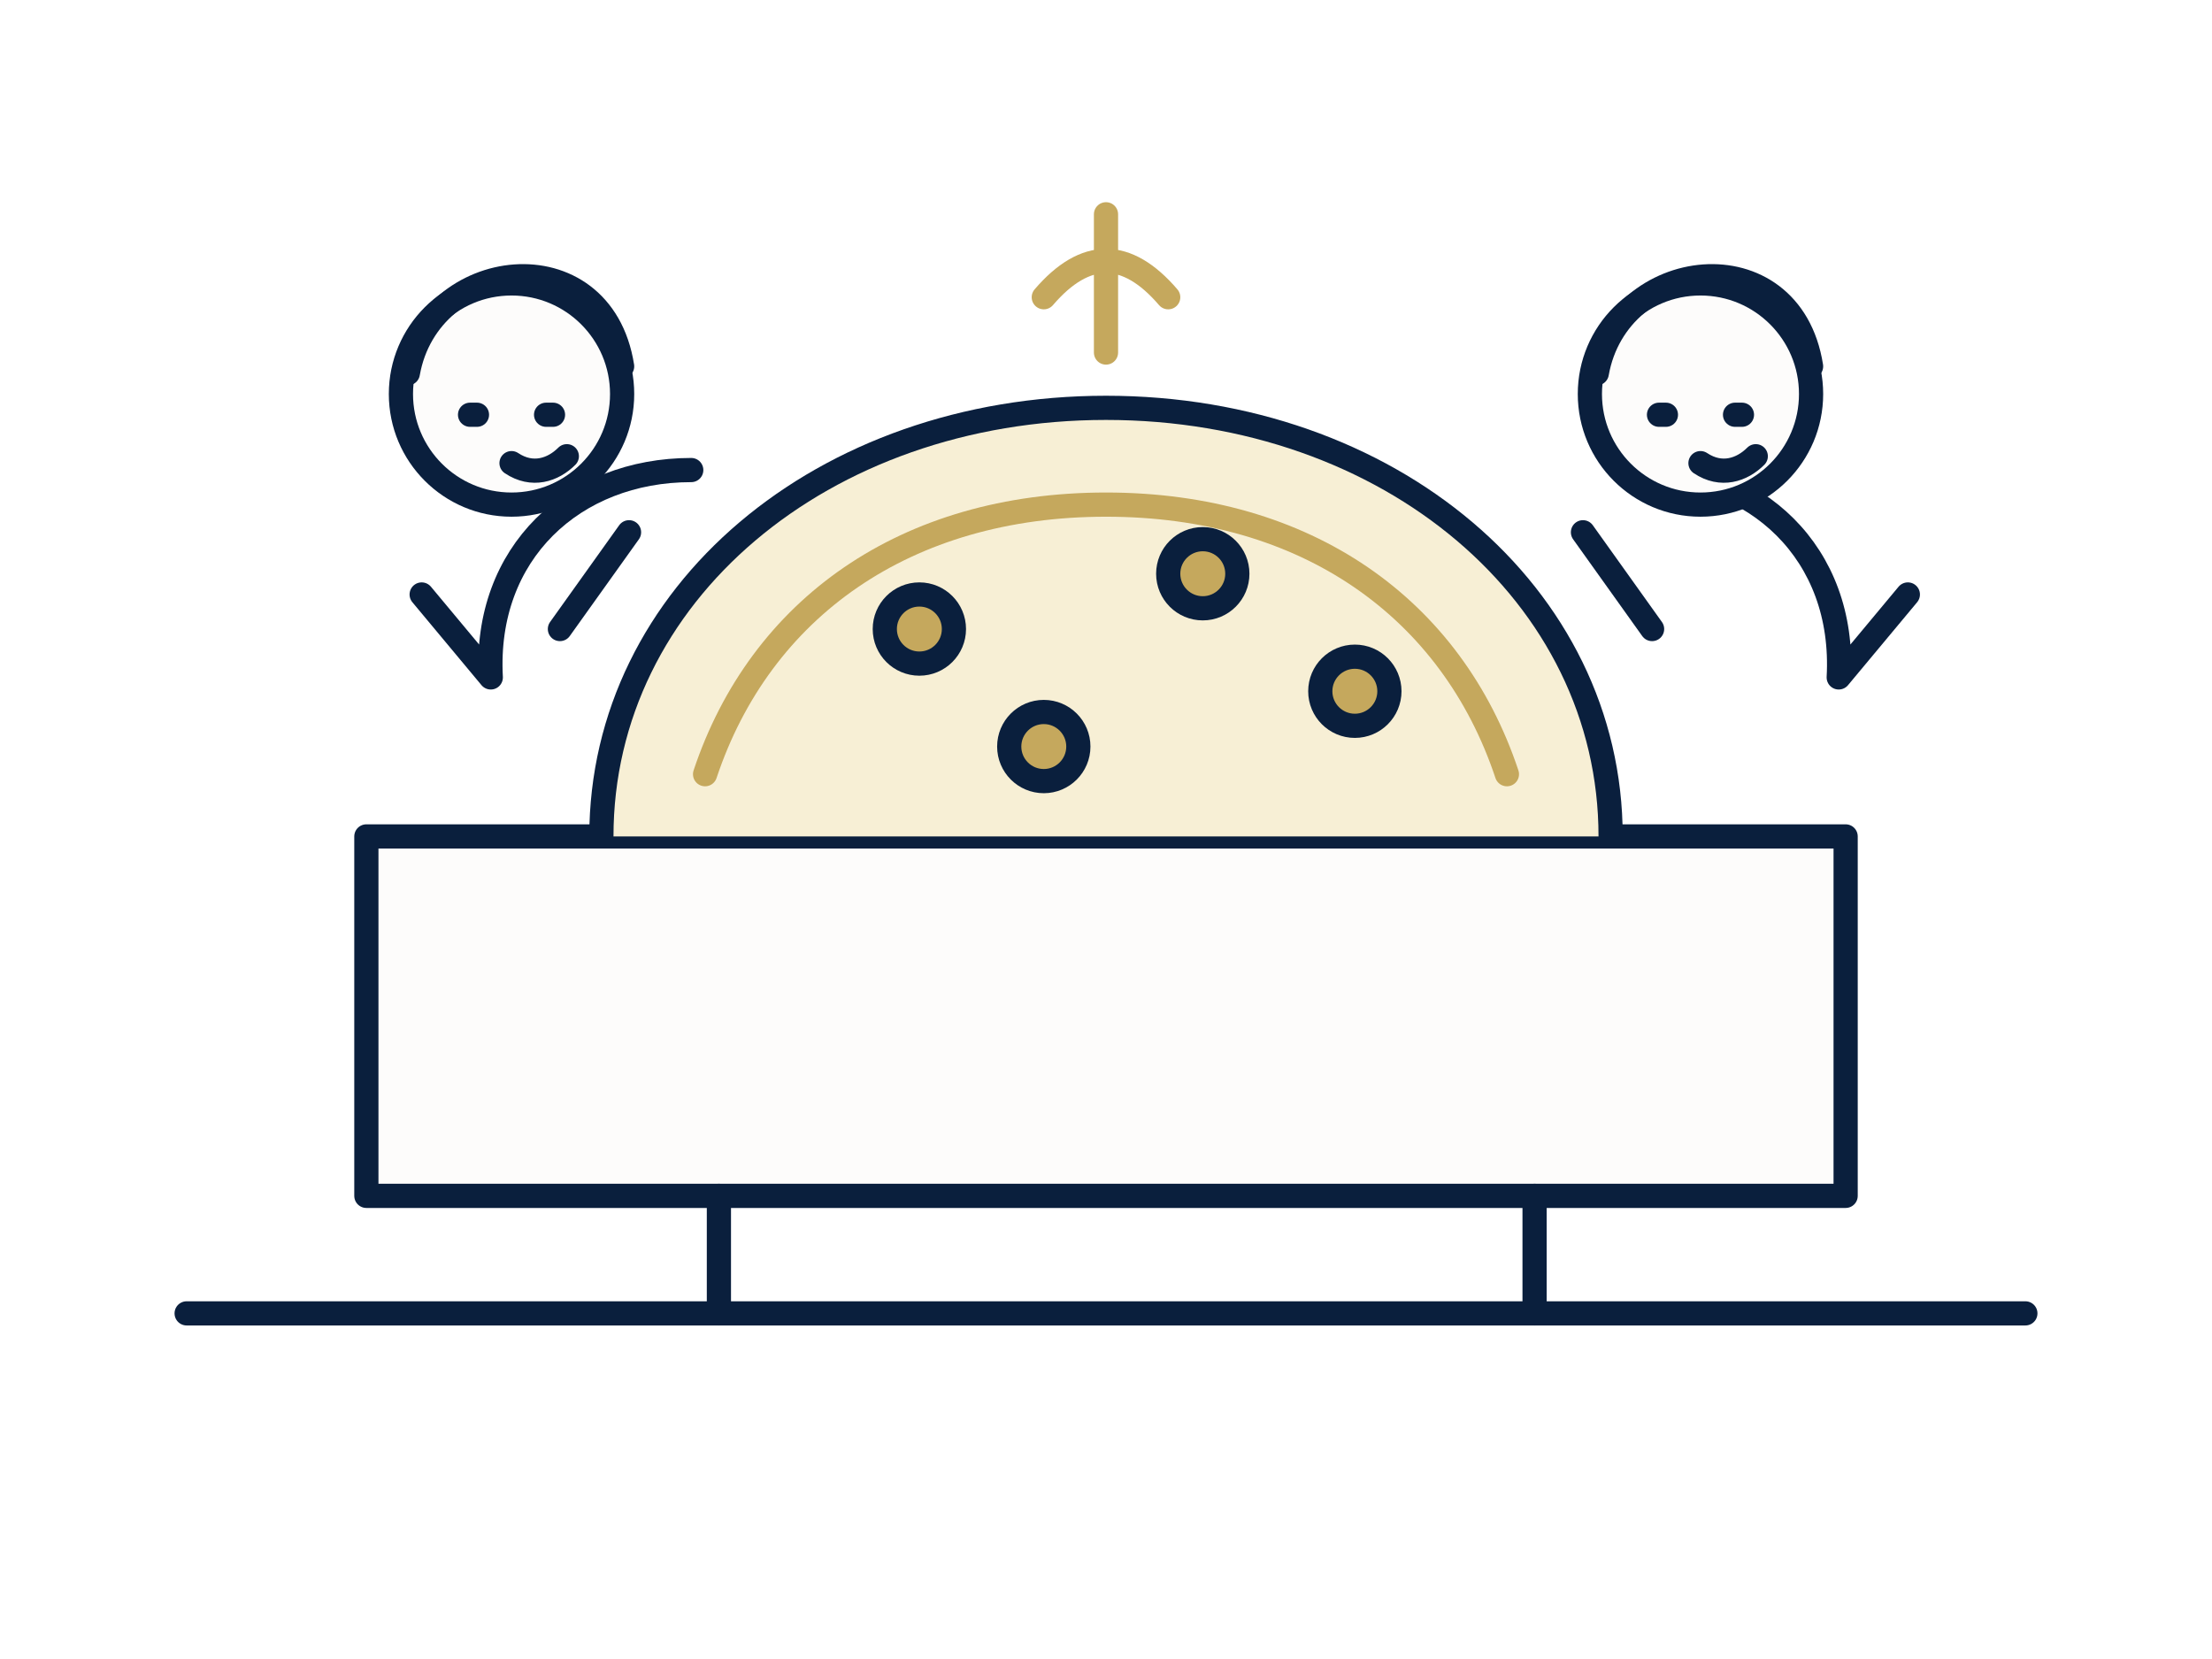
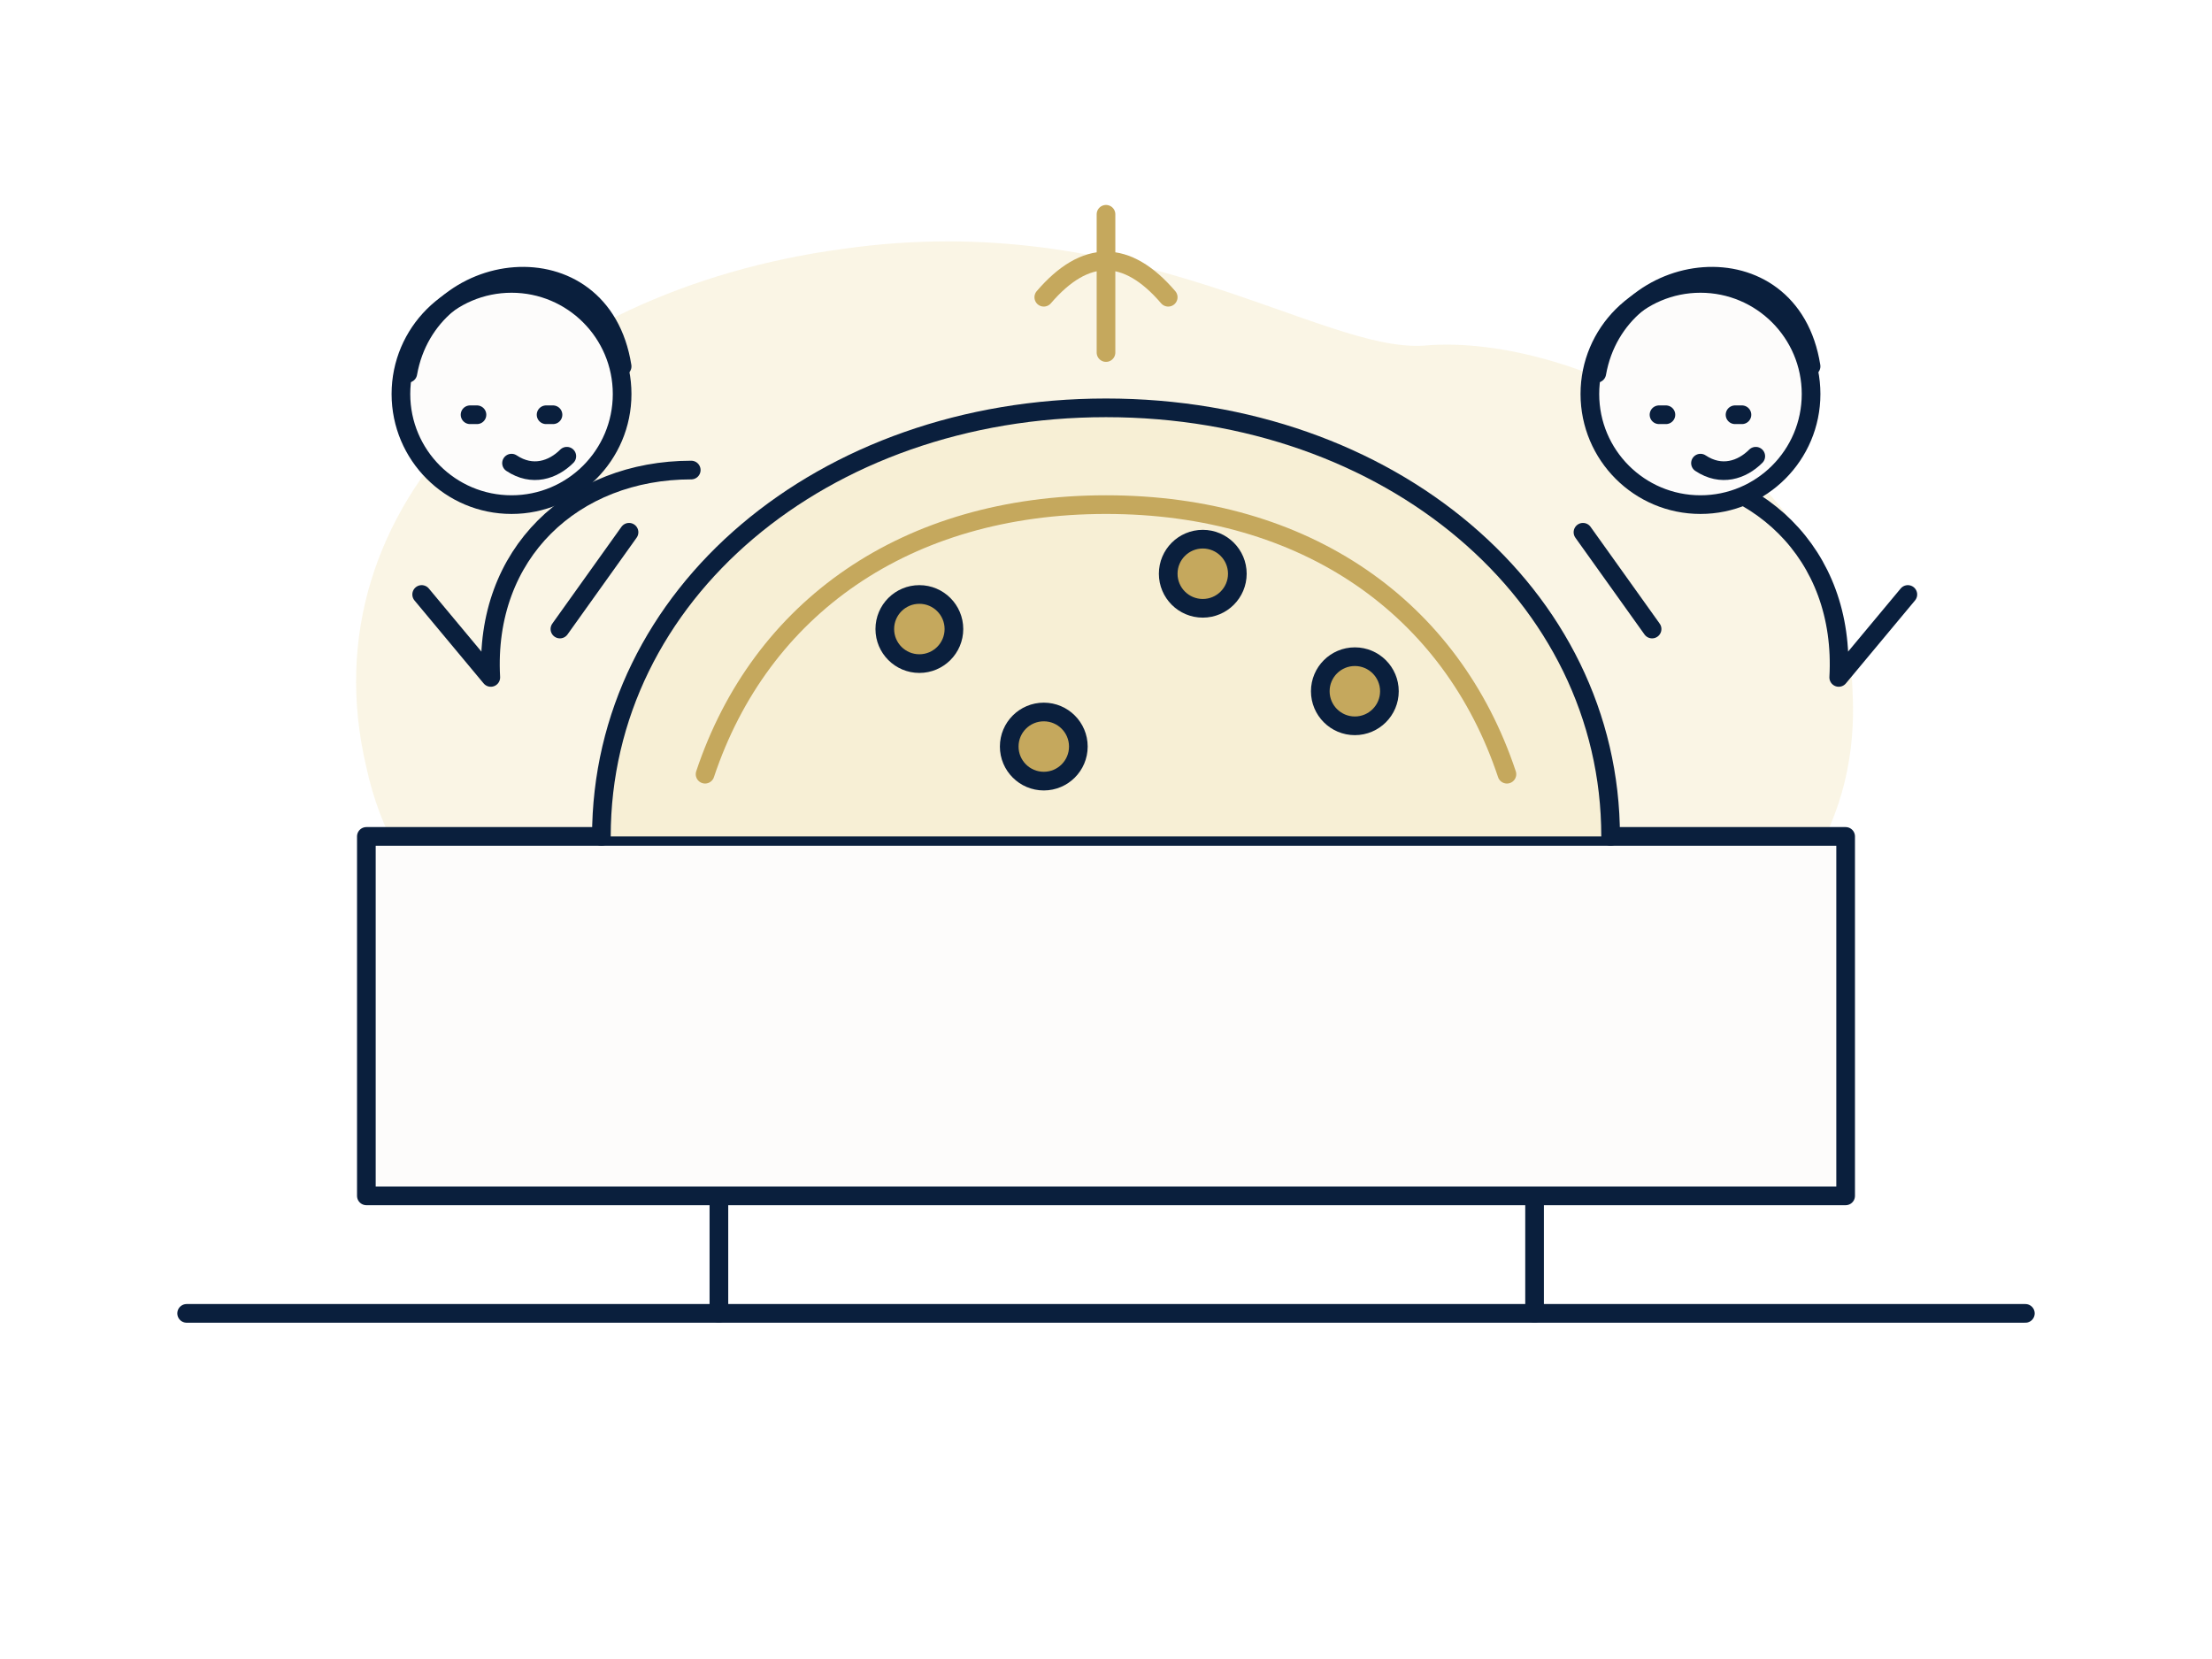
<svg xmlns="http://www.w3.org/2000/svg" viewBox="0 0 320 240" fill="none">
-   <g stroke="#0A1F3D" stroke-width="3.5" stroke-linecap="round" stroke-linejoin="round">
+   <path d="M53 111c-9-38 24-69 69-75 42-6 69 15 84 14 22-2 61 17 62 50 2 37-37 58-101 57-60-1-106-9-114-46z" fill="#F7EFD5" opacity=".62" />
+   <g stroke="#0A1F3D" stroke-width="2.7" stroke-linecap="round" stroke-linejoin="round">
    <path d="M27 190h266M53 121h214v52H53z" fill="#FDFCFB" />
    <path d="M87 121c0-35 32-62 73-62s73 27 73 62" fill="#F7EFD5" />
    <path d="M102 112c8-24 29-39 58-39s50 15 58 39" stroke="#C5A85D" />
    <circle cx="133" cy="91" r="5" fill="#C5A85D" />
    <circle cx="174" cy="83" r="5" fill="#C5A85D" />
    <circle cx="196" cy="100" r="5" fill="#C5A85D" />
    <circle cx="151" cy="108" r="5" fill="#C5A85D" />
    <path d="M71 98c-1-18 12-30 29-30m-29 30-10-12m205 12c1-18-12-30-29-30m29 30 10-12" />
    <circle cx="74" cy="57" r="16" fill="#FDFCFB" />
    <path d="M59 54c3-17 28-20 31-1m-22 7h1m10 0h1m-6 7c3 2 6 1 8-1" />
    <circle cx="246" cy="57" r="16" fill="#FDFCFB" />
    <path d="M231 54c3-17 28-20 31-1m-22 7h1m10 0h1m-6 7c3 2 6 1 8-1" />
    <path d="M91 77 81 91m148-14 10 14m-135 82v17m118-17v17" />
    <path d="M151 43c6-7 12-7 18 0m-9-12v20" stroke="#C5A85D" />
  </g>
</svg>
